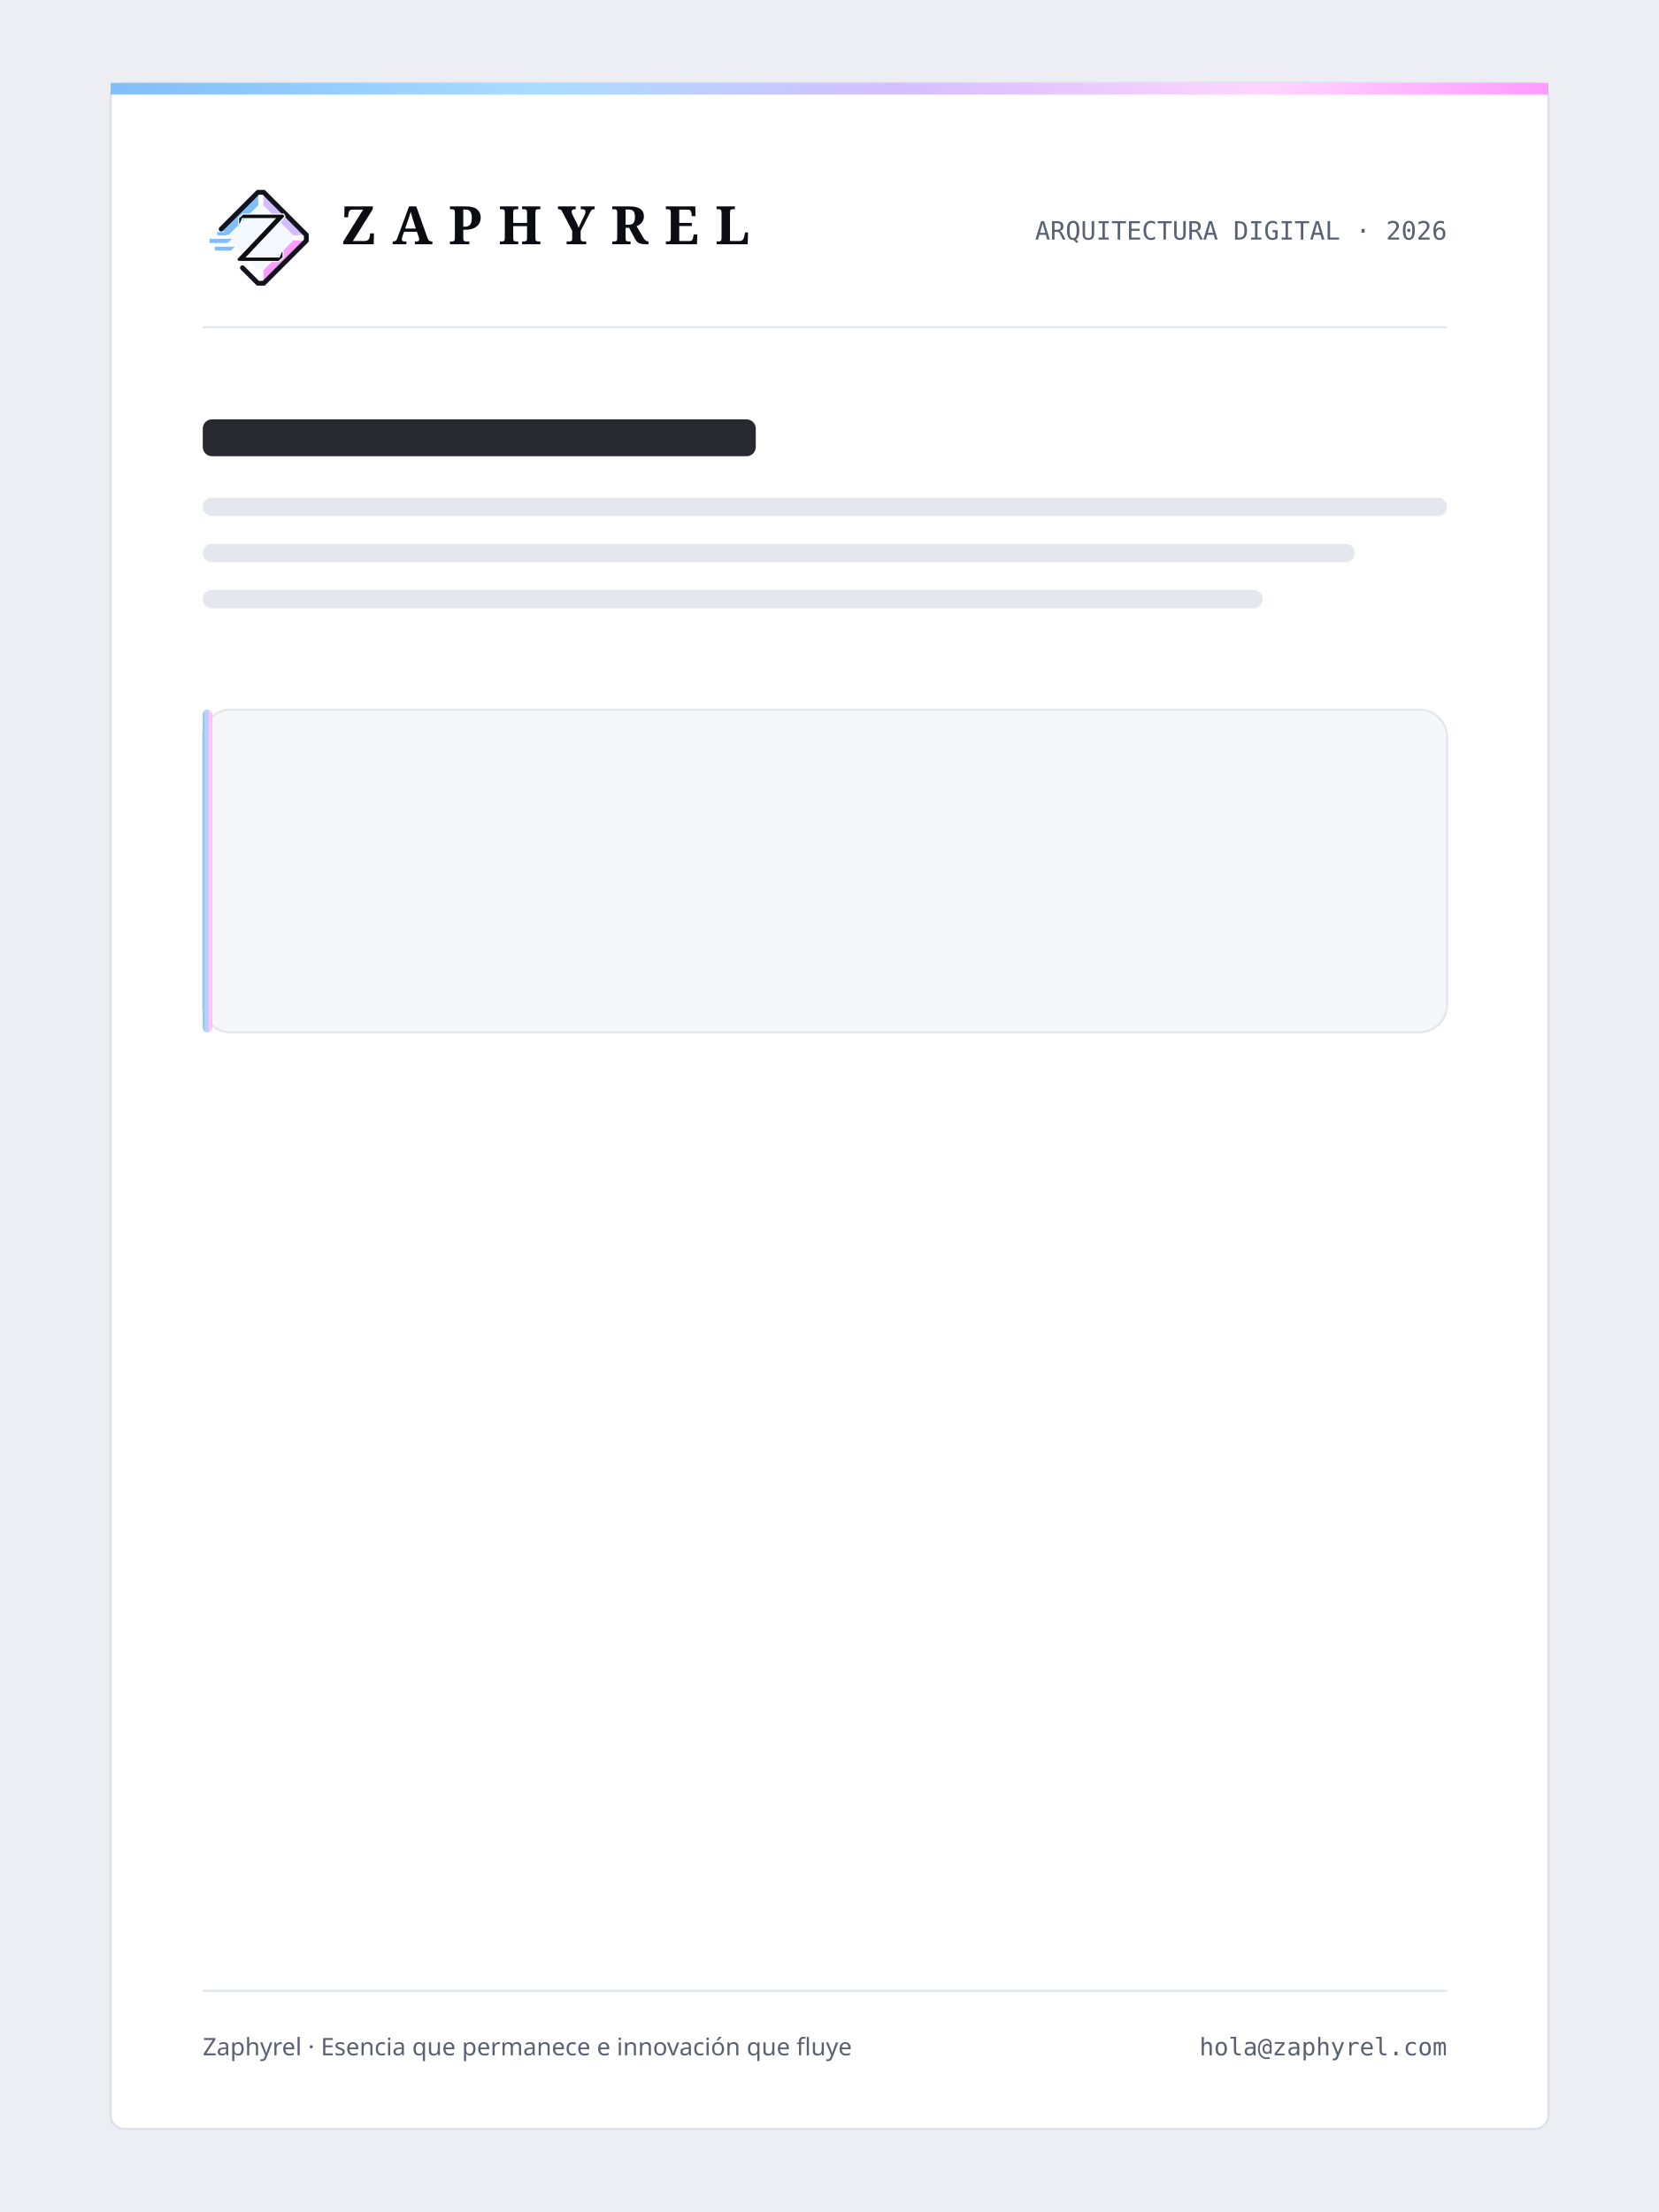
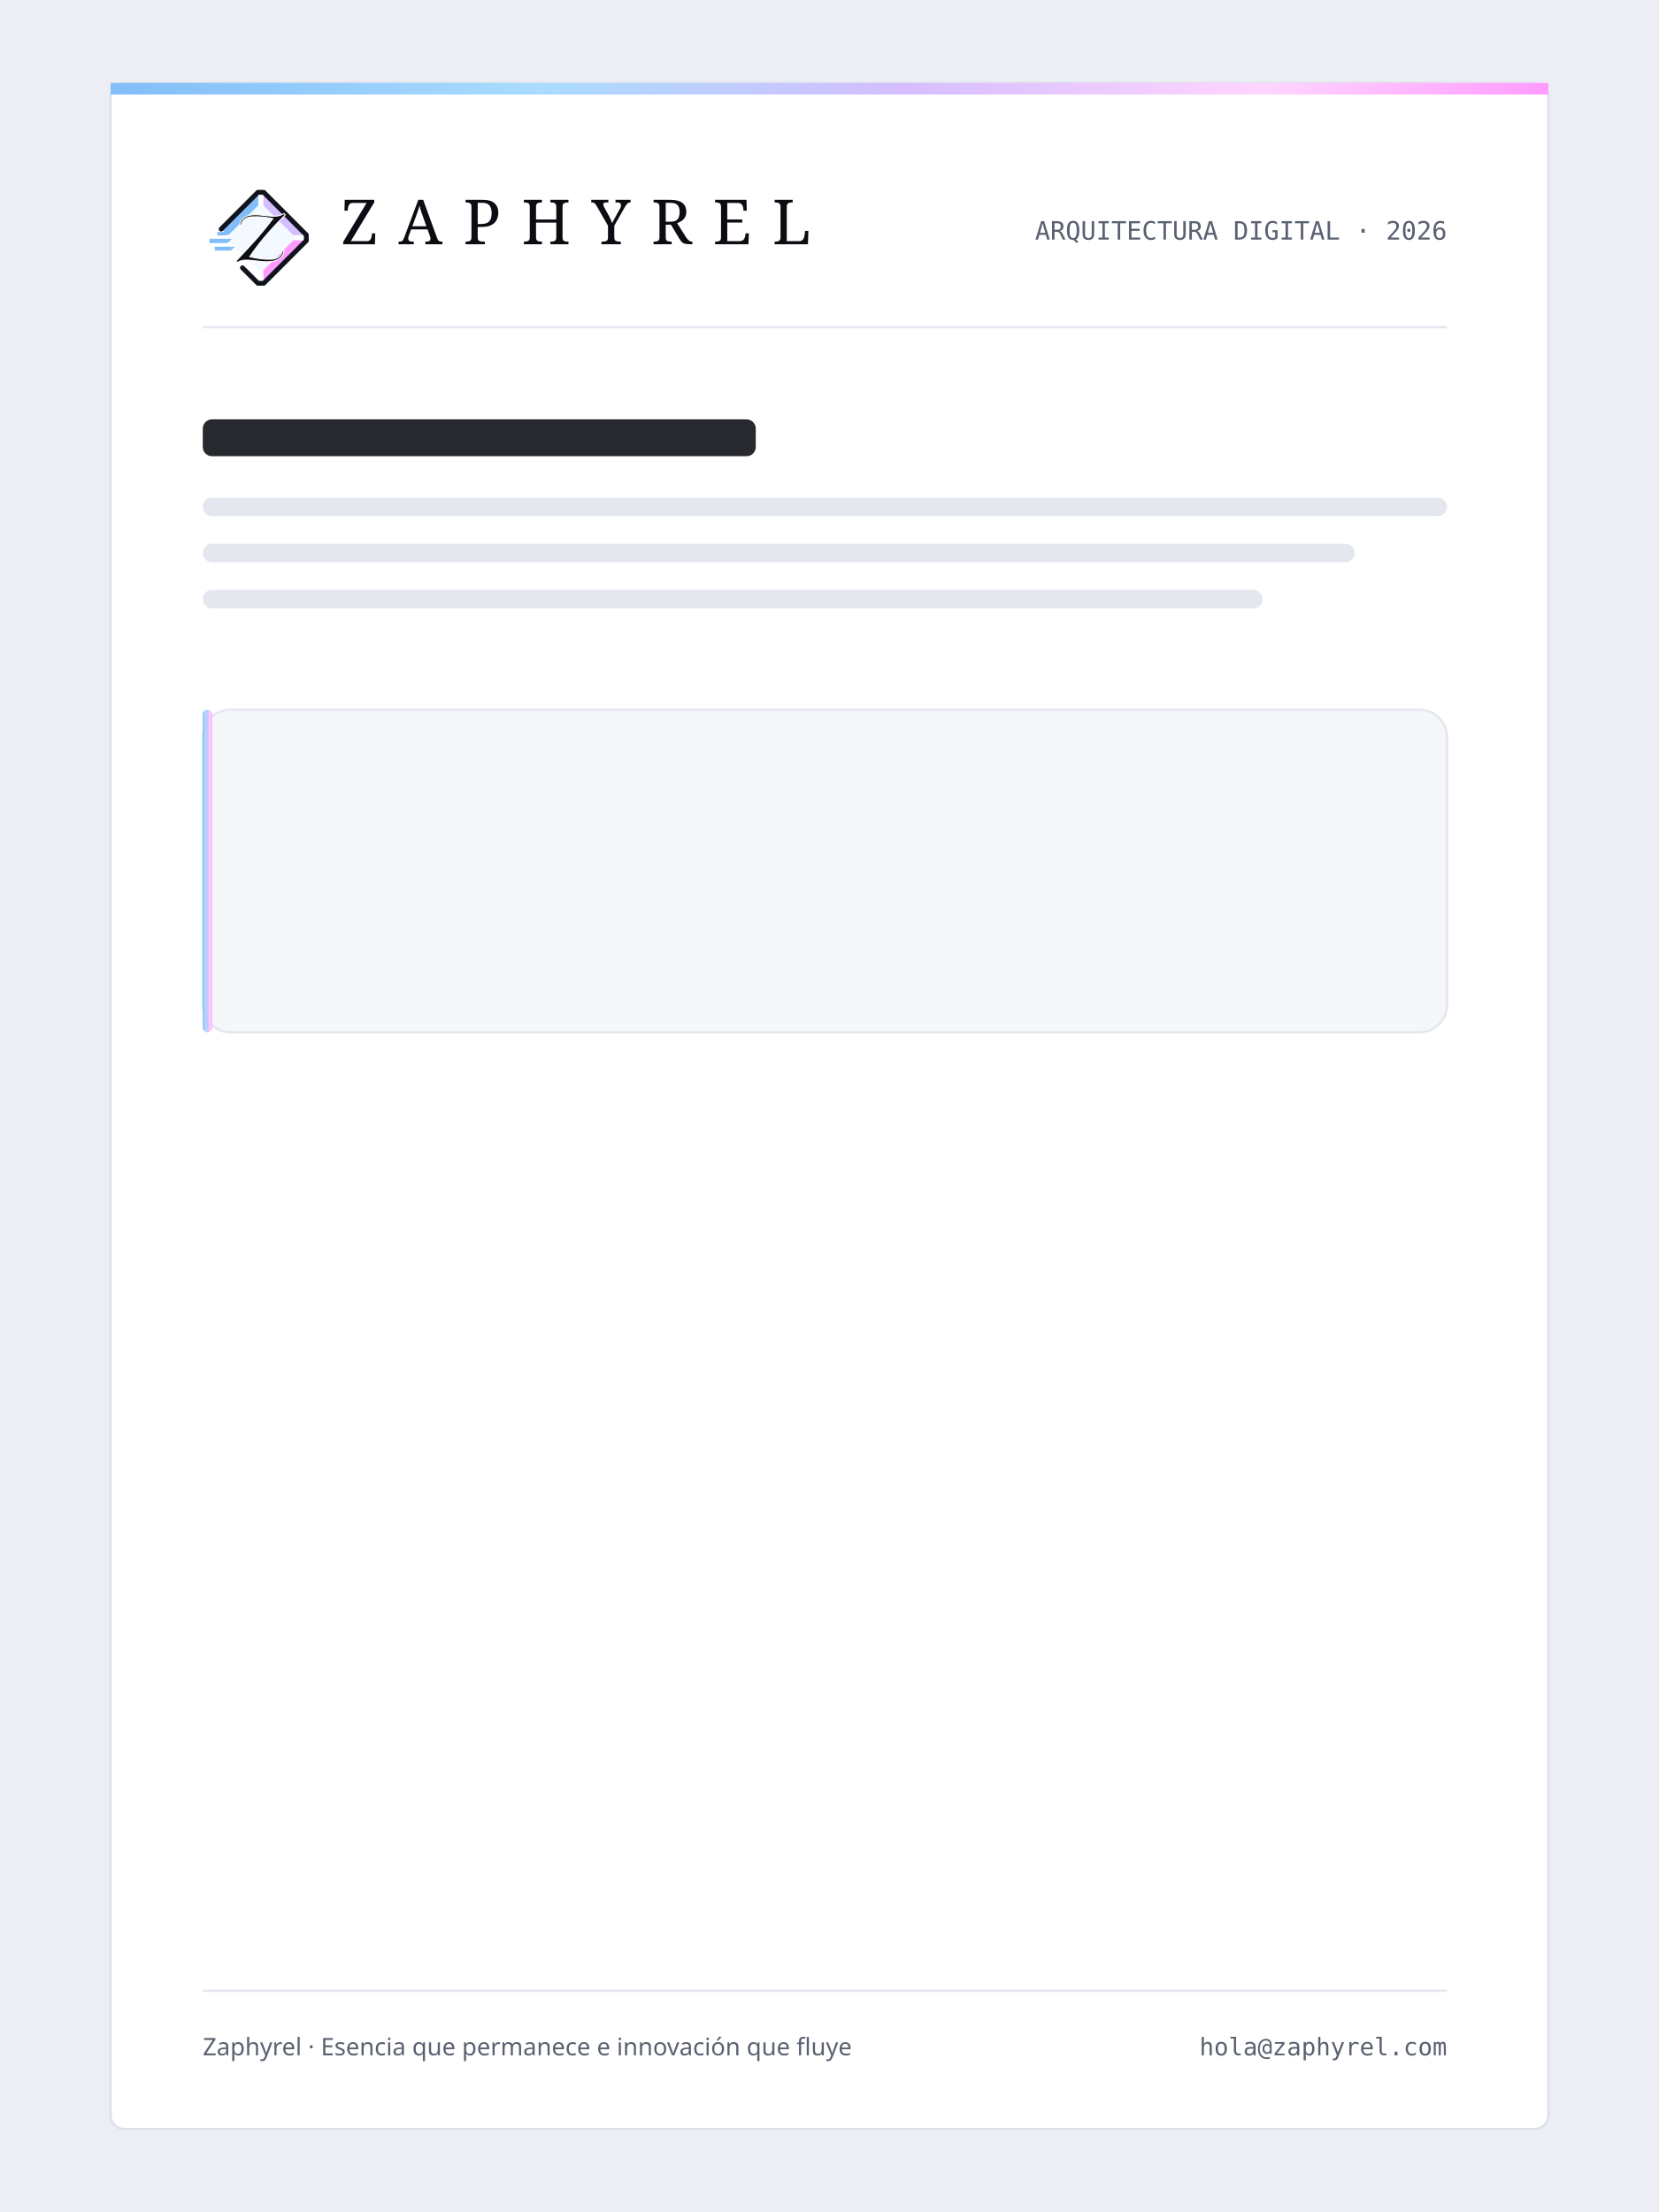
<svg xmlns="http://www.w3.org/2000/svg" viewBox="0 0 720 960" width="720" height="960" role="img" aria-label="Membrete Zaphyrel v8">
  <defs>
    <linearGradient id="mb8-p" x1="0" y1="0" x2="1" y2="0">
      <stop offset="0" stop-color="#81BDF8" />
      <stop offset="0.3" stop-color="#A9DCFF" />
      <stop offset="0.55" stop-color="#D5BEFF" />
      <stop offset="0.8" stop-color="#FFD5FF" />
      <stop offset="1" stop-color="#FF9AFF" />
    </linearGradient>
  </defs>
  <rect width="720" height="960" fill="#ECEEF3" />
  <rect x="48" y="36" width="624" height="888" rx="6" fill="#FFFFFF" stroke="#DDE1EA" />
  <rect x="48" y="36" width="624" height="5" fill="url(#mb8-p)" />
  <g transform="translate(88,78) scale(0.42)">
    <polygon points="19,51 57,13 57.5,26.5 26.5,57.5" fill="#81BDF8" />
    <polygon points="63,13 107,57 93.5,57.5 62.5,26.5" fill="#D5BEFF" />
    <polygon points="107,63 63,107 62.5,93.5 93.5,62.5" fill="#FF9AFF" />
    <polygon points="57.5,26.5 62.5,26.5 93.5,57.5 93.5,62.5 62.5,93.5 57.5,93.5 26.5,62.5 26.5,57.5" fill="#F4F8FF" />
    <path d="M 19 51 L 57 13 L 63 13 L 107 57 L 107 63 L 63 107 L 57 107 L 41 91" fill="none" stroke="#11141D" stroke-width="5" stroke-linecap="round" stroke-linejoin="round" />
    <path d="M 15 54 H 28 L 24.2 57.6 H 15 Z M 7 61 H 30.2 L 25.6 65.4 H 7 Z M 12.5 69.2 H 33.4 L 29 73.2 H 12.5 Z" fill="#81BDF8" />
-     <path d="M 37 46 V 39.5 L 41.5 35.5 H 83.5 L 85 38 L 45.5 79.8 H 79 L 81.5 74 H 83 V 80.5 L 78.5 84.5 H 36.5 L 35 82 L 74.5 40.2 H 41 L 38.5 46 Z" fill="#0B0D12" stroke="#FFFFFF" stroke-width="1.2" />
+     <path d="M 38 46.5 C 39.5 39.5, 45 36.2, 54 36.2 C 62 36.2, 69 38.2, 76.5 37.6 C 79.5 37.3, 82 36, 84 35 L 85.2 36.4 C 74 47.5, 62 60, 48.5 79.5 C 55.5 81.2, 62.5 82.4, 70 82.2 C 77.5 82, 81 79.2, 82.5 73 L 84 73.5 C 82.5 81.5, 76.5 84.8, 66 84.8 C 57.5 84.8, 50 82.5, 42.5 83.2 C 39.5 83.5, 37.2 84.6, 35.5 85.4 L 34.4 84 C 46.5 71, 59 58.2, 72.5 40.2 C 65 38.6, 58.5 38, 51.5 38.3 C 44.5 38.6, 40.8 41.5, 39.6 47 Z" fill="#0B0D12" stroke="#FFFFFF" stroke-width="1" />
  </g>
-   <text x="148" y="106" font-family="'Cinzel', Georgia, serif" font-size="23" font-weight="600" letter-spacing="7" fill="#0B0D12">ZAPHYREL</text>
+   <text x="148" y="106" font-family="'Cormorant Garamond', Georgia, serif" font-size="27" font-weight="300" letter-spacing="9" fill="#0B0D12">ZAPHYREL</text>
  <text x="628" y="104" text-anchor="end" font-family="'JetBrains Mono', monospace" font-size="11" fill="#5A6171">ARQUITECTURA DIGITAL · 2026</text>
  <line x1="88" y1="142" x2="628" y2="142" stroke="#E4E7EE" />
  <rect x="88" y="182" width="240" height="16" rx="4" fill="#0B0D12" opacity=".88" />
  <rect x="88" y="216" width="540" height="8" rx="4" fill="#E4E7EE" />
  <rect x="88" y="236" width="500" height="8" rx="4" fill="#E4E7EE" />
  <rect x="88" y="256" width="460" height="8" rx="4" fill="#E4E7EE" />
  <rect x="88" y="308" width="540" height="140" rx="12" fill="#F6F7FA" stroke="#E4E7EE" />
  <rect x="88" y="308" width="4" height="140" rx="2" fill="url(#mb8-p)" />
  <line x1="88" y1="864" x2="628" y2="864" stroke="#E4E7EE" />
  <text x="88" y="892" font-family="'Outfit', 'Plus Jakarta Sans', system-ui, sans-serif" font-size="10.5" fill="#5A6171">Zaphyrel · Esencia que permanece e innovación que fluye</text>
  <text x="628" y="892" text-anchor="end" font-family="'JetBrains Mono', monospace" font-size="10.5" fill="#5A6171">hola@zaphyrel.com</text>
</svg>
